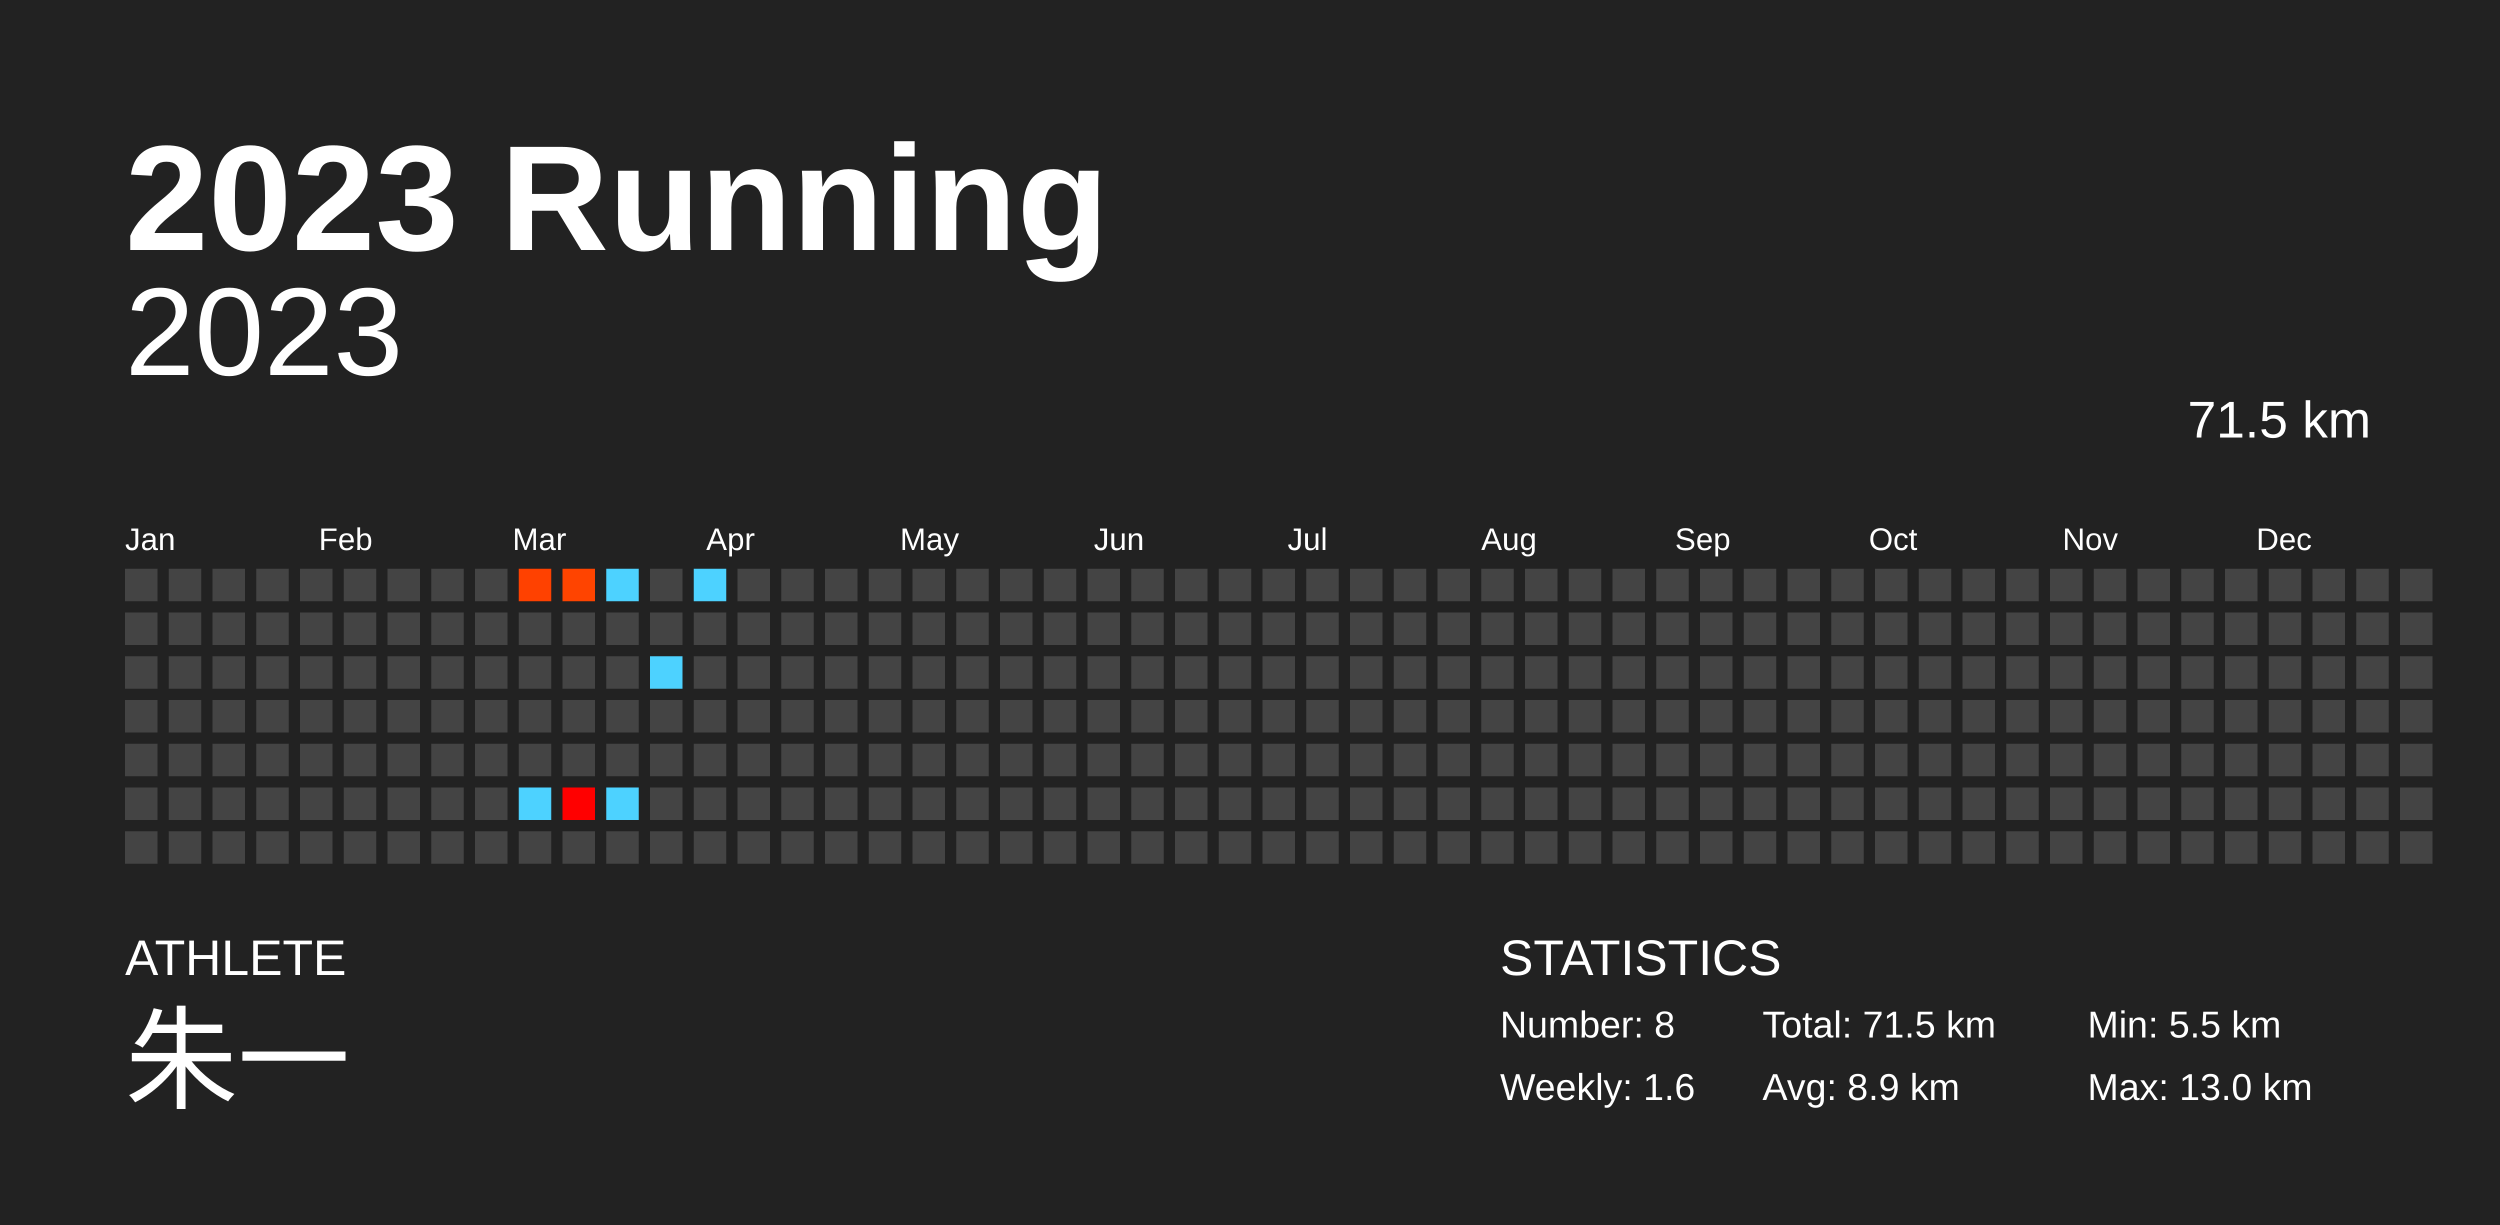
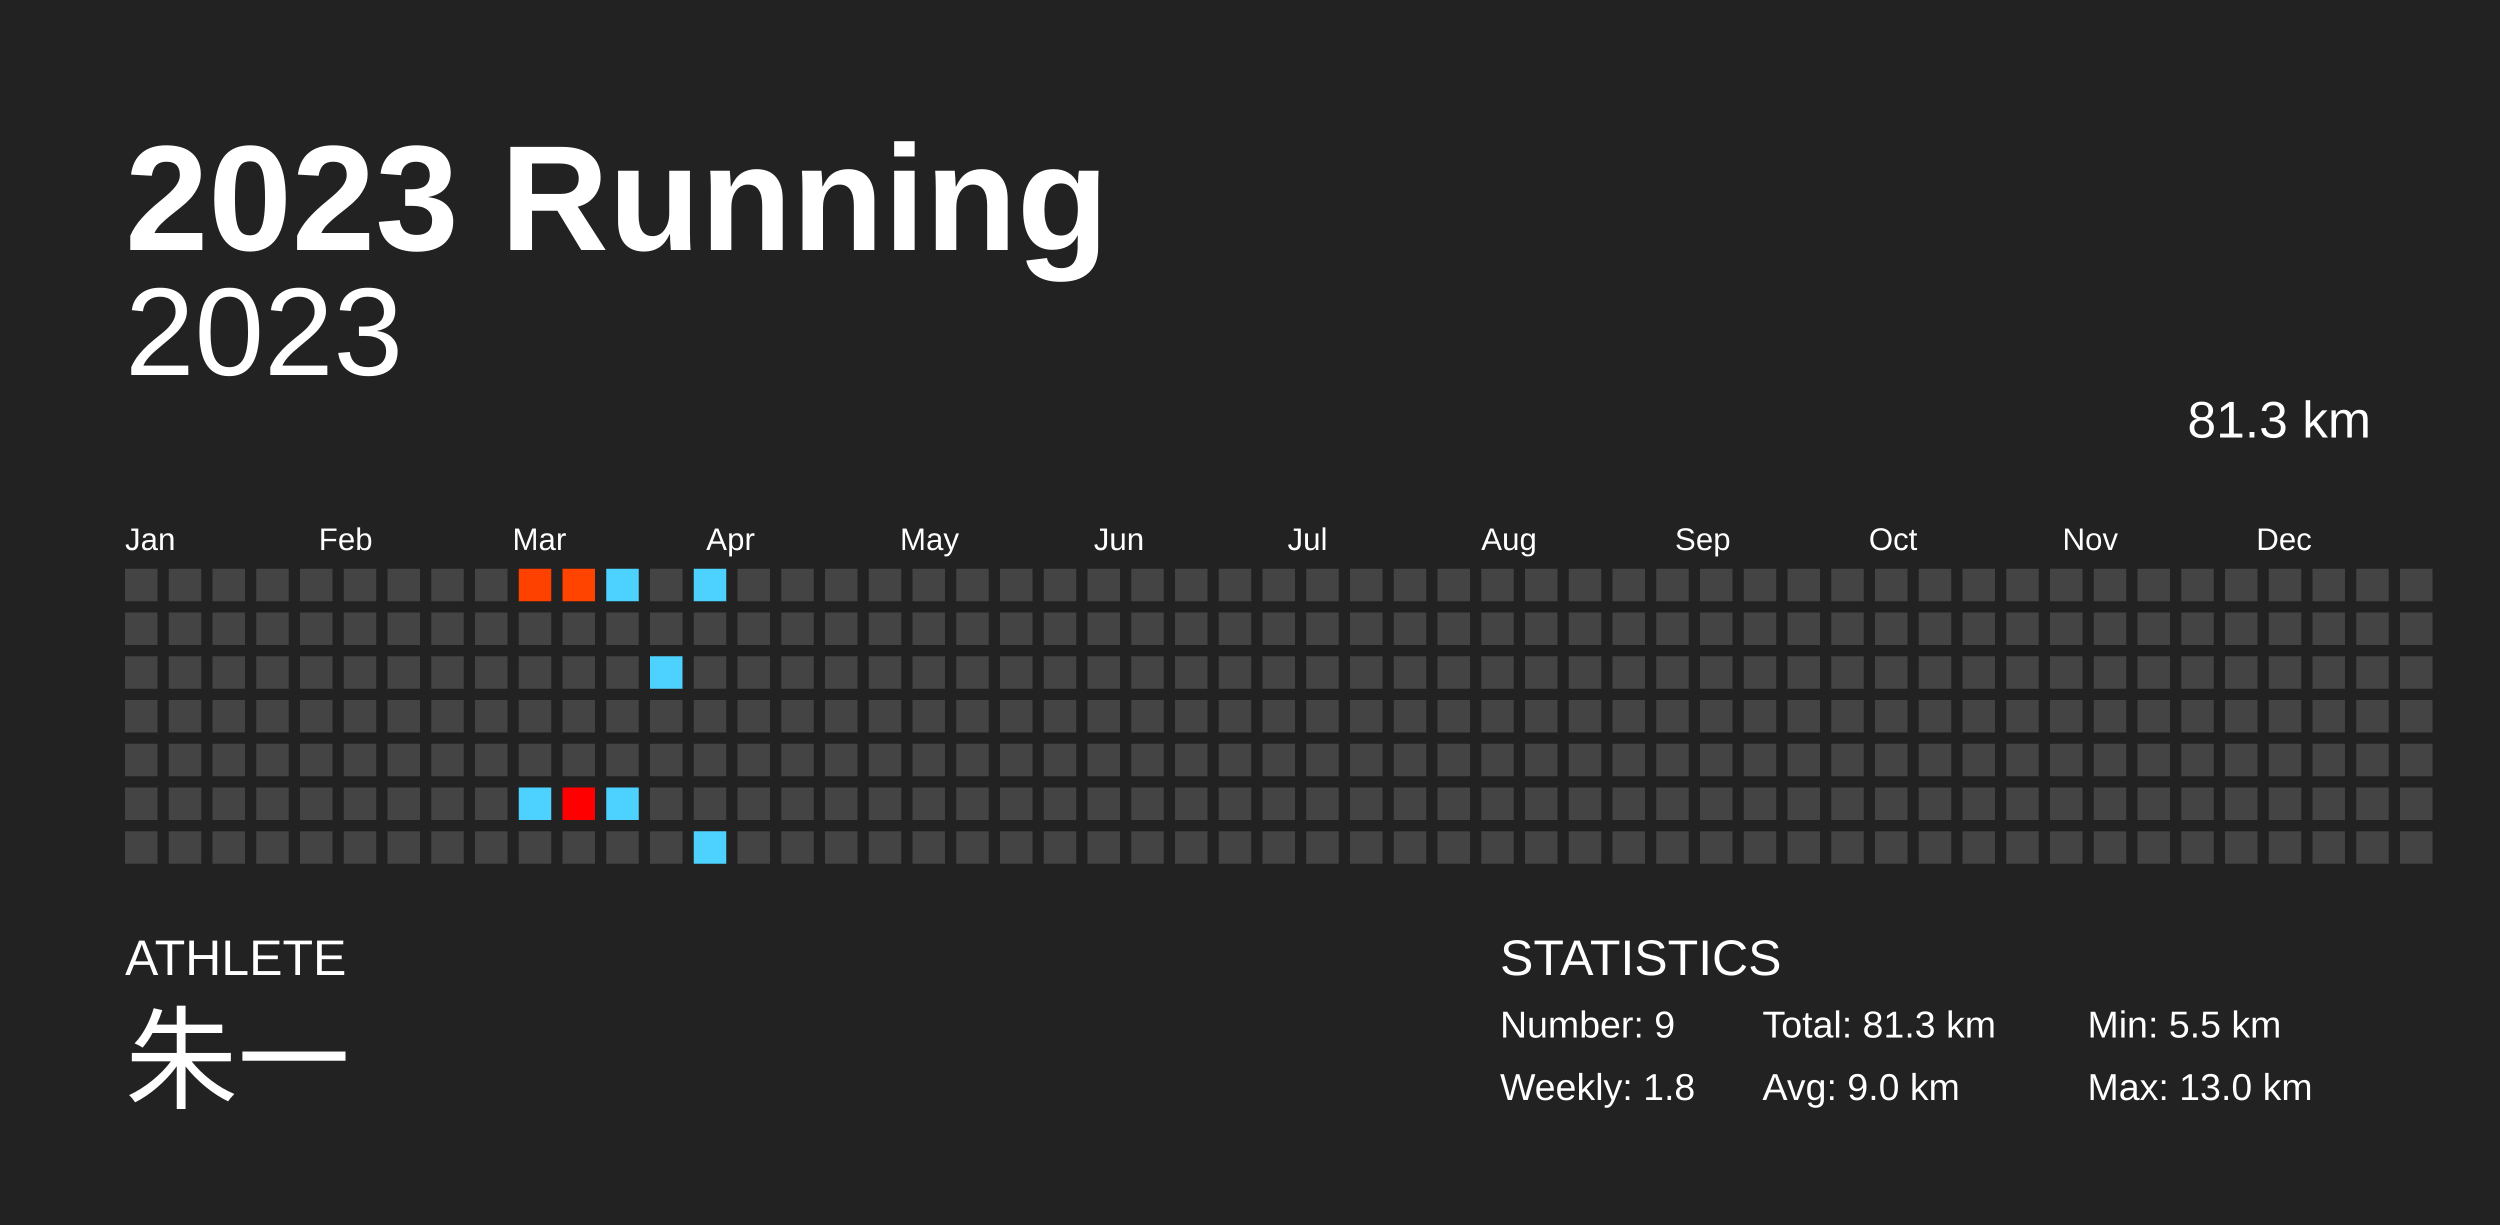
<svg xmlns="http://www.w3.org/2000/svg" baseProfile="full" height="98mm" version="1.1" viewBox="0,0,200,98" width="200mm">
  <defs />
  <rect fill="#222222" height="98" width="200" x="0" y="0" />
  <text fill="#FFFFFF" style="font-size:12px; font-family:Arial; font-weight:bold;" x="10" y="20">2023 Running</text>
  <text fill="#FFFFFF" style="font-size:4px; font-family:Arial" x="10" y="78">ATHLETE</text>
  <text fill="#FFFFFF" style="font-size:9px; font-family:Arial" x="10" y="88">朱一</text>
  <text fill="#FFFFFF" style="font-size:4px; font-family:Arial" x="120" y="78">STATISTICS</text>
-   <text fill="#FFFFFF" style="font-size:3px; font-family:Arial" x="120" y="83">Number: 8</text>
-   <text fill="#FFFFFF" style="font-size:3px; font-family:Arial" x="120" y="88">Weekly: 1.6</text>
-   <text fill="#FFFFFF" style="font-size:3px; font-family:Arial" x="141" y="83">Total: 71.5 km</text>
-   <text fill="#FFFFFF" style="font-size:3px; font-family:Arial" x="141" y="88">Avg: 8.9 km</text>
+   <text fill="#FFFFFF" style="font-size:3px; font-family:Arial" x="120" y="83">Number: 9</text>
+   <text fill="#FFFFFF" style="font-size:3px; font-family:Arial" x="120" y="88">Weekly: 1.8</text>
+   <text fill="#FFFFFF" style="font-size:3px; font-family:Arial" x="141" y="83">Total: 81.3 km</text>
+   <text fill="#FFFFFF" style="font-size:3px; font-family:Arial" x="141" y="88">Avg: 9.0 km</text>
  <text fill="#FFFFFF" style="font-size:3px; font-family:Arial" x="167" y="83">Min: 5.5 km</text>
  <text fill="#FFFFFF" style="font-size:3px; font-family:Arial" x="167" y="88">Max: 13.0 km</text>
  <text alignment-baseline="hanging" fill="#FFFFFF" style="font-size:10.0px; font-family:Arial;" x="10" y="30">2023</text>
-   <text alignment-baseline="hanging" fill="#FFFFFF" style="font-size:4.125px; font-family:Arial;" x="175" y="35">71.5 km</text>
+   <text alignment-baseline="hanging" fill="#FFFFFF" style="font-size:4.125px; font-family:Arial;" x="175" y="35">81.3 km</text>
  <text fill="#FFFFFF" style="font-size:2.5px; font-family:Arial" x="10.0" y="44">Jan</text>
  <text fill="#FFFFFF" style="font-size:2.5px; font-family:Arial" x="25.5" y="44">Feb</text>
  <text fill="#FFFFFF" style="font-size:2.5px; font-family:Arial" x="41.0" y="44">Mar</text>
  <text fill="#FFFFFF" style="font-size:2.5px; font-family:Arial" x="56.5" y="44">Apr</text>
  <text fill="#FFFFFF" style="font-size:2.5px; font-family:Arial" x="72.0" y="44">May</text>
  <text fill="#FFFFFF" style="font-size:2.5px; font-family:Arial" x="87.5" y="44">Jun</text>
  <text fill="#FFFFFF" style="font-size:2.5px; font-family:Arial" x="103.0" y="44">Jul</text>
  <text fill="#FFFFFF" style="font-size:2.5px; font-family:Arial" x="118.5" y="44">Aug</text>
  <text fill="#FFFFFF" style="font-size:2.5px; font-family:Arial" x="134.0" y="44">Sep</text>
  <text fill="#FFFFFF" style="font-size:2.5px; font-family:Arial" x="149.5" y="44">Oct</text>
  <text fill="#FFFFFF" style="font-size:2.5px; font-family:Arial" x="165.0" y="44">Nov</text>
  <text fill="#FFFFFF" style="font-size:2.5px; font-family:Arial" x="180.5" y="44">Dec</text>
  <rect fill="#444444" height="2.6" width="2.6" x="10.0" y="45.5" />
  <rect fill="#444444" height="2.6" width="2.6" x="10.0" y="49.0" />
  <rect fill="#444444" height="2.6" width="2.6" x="10.0" y="52.5" />
  <rect fill="#444444" height="2.6" width="2.6" x="10.0" y="56.0" />
  <rect fill="#444444" height="2.6" width="2.6" x="10.0" y="59.5" />
  <rect fill="#444444" height="2.6" width="2.6" x="10.0" y="63.0" />
  <rect fill="#444444" height="2.6" width="2.6" x="10.0" y="66.5" />
  <rect fill="#444444" height="2.6" width="2.6" x="13.5" y="45.5" />
  <rect fill="#444444" height="2.6" width="2.6" x="13.5" y="49.0" />
  <rect fill="#444444" height="2.6" width="2.6" x="13.5" y="52.5" />
  <rect fill="#444444" height="2.6" width="2.6" x="13.5" y="56.0" />
  <rect fill="#444444" height="2.6" width="2.6" x="13.5" y="59.5" />
  <rect fill="#444444" height="2.6" width="2.6" x="13.5" y="63.0" />
  <rect fill="#444444" height="2.6" width="2.6" x="13.5" y="66.5" />
  <rect fill="#444444" height="2.6" width="2.6" x="17.0" y="45.5" />
  <rect fill="#444444" height="2.6" width="2.6" x="17.0" y="49.0" />
  <rect fill="#444444" height="2.6" width="2.6" x="17.0" y="52.5" />
  <rect fill="#444444" height="2.6" width="2.6" x="17.0" y="56.0" />
  <rect fill="#444444" height="2.6" width="2.6" x="17.0" y="59.5" />
  <rect fill="#444444" height="2.6" width="2.6" x="17.0" y="63.0" />
  <rect fill="#444444" height="2.6" width="2.6" x="17.0" y="66.5" />
  <rect fill="#444444" height="2.6" width="2.6" x="20.5" y="45.5" />
  <rect fill="#444444" height="2.6" width="2.6" x="20.5" y="49.0" />
  <rect fill="#444444" height="2.6" width="2.6" x="20.5" y="52.5" />
  <rect fill="#444444" height="2.6" width="2.6" x="20.5" y="56.0" />
  <rect fill="#444444" height="2.6" width="2.6" x="20.5" y="59.5" />
  <rect fill="#444444" height="2.6" width="2.6" x="20.5" y="63.0" />
  <rect fill="#444444" height="2.6" width="2.6" x="20.5" y="66.5" />
  <rect fill="#444444" height="2.6" width="2.6" x="24.0" y="45.5" />
  <rect fill="#444444" height="2.6" width="2.6" x="24.0" y="49.0" />
  <rect fill="#444444" height="2.6" width="2.6" x="24.0" y="52.5" />
  <rect fill="#444444" height="2.6" width="2.6" x="24.0" y="56.0" />
  <rect fill="#444444" height="2.6" width="2.6" x="24.0" y="59.5" />
  <rect fill="#444444" height="2.6" width="2.6" x="24.0" y="63.0" />
  <rect fill="#444444" height="2.6" width="2.6" x="24.0" y="66.5" />
  <rect fill="#444444" height="2.6" width="2.6" x="27.5" y="45.5" />
  <rect fill="#444444" height="2.6" width="2.6" x="27.5" y="49.0" />
  <rect fill="#444444" height="2.6" width="2.6" x="27.5" y="52.5" />
  <rect fill="#444444" height="2.6" width="2.6" x="27.5" y="56.0" />
  <rect fill="#444444" height="2.6" width="2.6" x="27.5" y="59.5" />
  <rect fill="#444444" height="2.6" width="2.6" x="27.5" y="63.0" />
  <rect fill="#444444" height="2.6" width="2.6" x="27.5" y="66.5" />
  <rect fill="#444444" height="2.6" width="2.6" x="31.0" y="45.5" />
  <rect fill="#444444" height="2.6" width="2.6" x="31.0" y="49.0" />
  <rect fill="#444444" height="2.6" width="2.6" x="31.0" y="52.5" />
  <rect fill="#444444" height="2.6" width="2.6" x="31.0" y="56.0" />
  <rect fill="#444444" height="2.6" width="2.6" x="31.0" y="59.5" />
  <rect fill="#444444" height="2.6" width="2.6" x="31.0" y="63.0" />
  <rect fill="#444444" height="2.6" width="2.6" x="31.0" y="66.5" />
  <rect fill="#444444" height="2.6" width="2.6" x="34.5" y="45.5" />
  <rect fill="#444444" height="2.6" width="2.6" x="34.5" y="49.0" />
  <rect fill="#444444" height="2.6" width="2.6" x="34.5" y="52.5" />
  <rect fill="#444444" height="2.6" width="2.6" x="34.5" y="56.0" />
  <rect fill="#444444" height="2.6" width="2.6" x="34.5" y="59.5" />
  <rect fill="#444444" height="2.6" width="2.6" x="34.5" y="63.0" />
  <rect fill="#444444" height="2.6" width="2.6" x="34.5" y="66.5" />
  <rect fill="#444444" height="2.6" width="2.6" x="38.0" y="45.5" />
  <rect fill="#444444" height="2.6" width="2.6" x="38.0" y="49.0" />
  <rect fill="#444444" height="2.6" width="2.6" x="38.0" y="52.5" />
  <rect fill="#444444" height="2.6" width="2.6" x="38.0" y="56.0" />
  <rect fill="#444444" height="2.6" width="2.6" x="38.0" y="59.5" />
  <rect fill="#444444" height="2.6" width="2.6" x="38.0" y="63.0" />
  <rect fill="#444444" height="2.6" width="2.6" x="38.0" y="66.5" />
  <rect fill="#ff4100" height="2.6" width="2.6" x="41.5" y="45.5" />
  <rect fill="#444444" height="2.6" width="2.6" x="41.5" y="49.0" />
  <rect fill="#444444" height="2.6" width="2.6" x="41.5" y="52.5" />
  <rect fill="#444444" height="2.6" width="2.6" x="41.5" y="56.0" />
  <rect fill="#444444" height="2.6" width="2.6" x="41.5" y="59.5" />
  <rect fill="#4dd2ff" height="2.6" width="2.6" x="41.5" y="63.0" />
  <rect fill="#444444" height="2.6" width="2.6" x="41.5" y="66.5" />
  <rect fill="#ff4400" height="2.6" width="2.6" x="45.0" y="45.5" />
  <rect fill="#444444" height="2.6" width="2.6" x="45.0" y="49.0" />
  <rect fill="#444444" height="2.6" width="2.6" x="45.0" y="52.5" />
  <rect fill="#444444" height="2.6" width="2.6" x="45.0" y="56.0" />
  <rect fill="#444444" height="2.6" width="2.6" x="45.0" y="59.5" />
  <rect fill="#ff0000" height="2.6" width="2.6" x="45.0" y="63.0" />
  <rect fill="#444444" height="2.6" width="2.6" x="45.0" y="66.5" />
  <rect fill="#4dd2ff" height="2.6" width="2.6" x="48.5" y="45.5" />
  <rect fill="#444444" height="2.6" width="2.6" x="48.5" y="49.0" />
  <rect fill="#444444" height="2.6" width="2.6" x="48.5" y="52.5" />
  <rect fill="#444444" height="2.6" width="2.6" x="48.5" y="56.0" />
  <rect fill="#444444" height="2.6" width="2.6" x="48.5" y="59.5" />
  <rect fill="#4dd2ff" height="2.6" width="2.6" x="48.5" y="63.0" />
  <rect fill="#444444" height="2.6" width="2.6" x="48.5" y="66.5" />
  <rect fill="#444444" height="2.6" width="2.6" x="52.0" y="45.5" />
  <rect fill="#444444" height="2.6" width="2.6" x="52.0" y="49.0" />
  <rect fill="#4dd2ff" height="2.6" width="2.6" x="52.0" y="52.5" />
  <rect fill="#444444" height="2.6" width="2.6" x="52.0" y="56.0" />
  <rect fill="#444444" height="2.6" width="2.6" x="52.0" y="59.5" />
  <rect fill="#444444" height="2.6" width="2.6" x="52.0" y="63.0" />
  <rect fill="#444444" height="2.6" width="2.6" x="52.0" y="66.5" />
  <rect fill="#4dd2ff" height="2.6" width="2.6" x="55.5" y="45.5" />
  <rect fill="#444444" height="2.6" width="2.6" x="55.5" y="49.0" />
  <rect fill="#444444" height="2.6" width="2.6" x="55.5" y="52.5" />
  <rect fill="#444444" height="2.6" width="2.6" x="55.5" y="56.0" />
  <rect fill="#444444" height="2.6" width="2.6" x="55.5" y="59.5" />
  <rect fill="#444444" height="2.6" width="2.6" x="55.5" y="63.0" />
-   <rect fill="#444444" height="2.6" width="2.6" x="55.5" y="66.5" />
+   <rect fill="#4dd2ff" height="2.6" width="2.6" x="55.5" y="66.5" />
  <rect fill="#444444" height="2.6" width="2.6" x="59.0" y="45.5" />
  <rect fill="#444444" height="2.6" width="2.6" x="59.0" y="49.0" />
  <rect fill="#444444" height="2.6" width="2.6" x="59.0" y="52.5" />
  <rect fill="#444444" height="2.6" width="2.6" x="59.0" y="56.0" />
  <rect fill="#444444" height="2.6" width="2.6" x="59.0" y="59.5" />
  <rect fill="#444444" height="2.6" width="2.6" x="59.0" y="63.0" />
  <rect fill="#444444" height="2.6" width="2.6" x="59.0" y="66.5" />
  <rect fill="#444444" height="2.6" width="2.6" x="62.5" y="45.5" />
  <rect fill="#444444" height="2.6" width="2.6" x="62.5" y="49.0" />
  <rect fill="#444444" height="2.6" width="2.6" x="62.5" y="52.5" />
  <rect fill="#444444" height="2.6" width="2.6" x="62.5" y="56.0" />
  <rect fill="#444444" height="2.6" width="2.6" x="62.5" y="59.5" />
  <rect fill="#444444" height="2.6" width="2.6" x="62.5" y="63.0" />
  <rect fill="#444444" height="2.6" width="2.6" x="62.5" y="66.5" />
  <rect fill="#444444" height="2.6" width="2.6" x="66.0" y="45.5" />
  <rect fill="#444444" height="2.6" width="2.6" x="66.0" y="49.0" />
  <rect fill="#444444" height="2.6" width="2.6" x="66.0" y="52.5" />
  <rect fill="#444444" height="2.6" width="2.6" x="66.0" y="56.0" />
  <rect fill="#444444" height="2.6" width="2.6" x="66.0" y="59.5" />
  <rect fill="#444444" height="2.6" width="2.6" x="66.0" y="63.0" />
  <rect fill="#444444" height="2.6" width="2.6" x="66.0" y="66.5" />
  <rect fill="#444444" height="2.6" width="2.6" x="69.5" y="45.5" />
  <rect fill="#444444" height="2.6" width="2.6" x="69.5" y="49.0" />
  <rect fill="#444444" height="2.6" width="2.6" x="69.5" y="52.5" />
  <rect fill="#444444" height="2.6" width="2.6" x="69.5" y="56.0" />
  <rect fill="#444444" height="2.6" width="2.6" x="69.5" y="59.5" />
  <rect fill="#444444" height="2.6" width="2.6" x="69.5" y="63.0" />
  <rect fill="#444444" height="2.6" width="2.6" x="69.5" y="66.5" />
  <rect fill="#444444" height="2.6" width="2.6" x="73.0" y="45.5" />
  <rect fill="#444444" height="2.6" width="2.6" x="73.0" y="49.0" />
  <rect fill="#444444" height="2.6" width="2.6" x="73.0" y="52.5" />
  <rect fill="#444444" height="2.6" width="2.6" x="73.0" y="56.0" />
  <rect fill="#444444" height="2.6" width="2.6" x="73.0" y="59.5" />
  <rect fill="#444444" height="2.6" width="2.6" x="73.0" y="63.0" />
  <rect fill="#444444" height="2.6" width="2.6" x="73.0" y="66.5" />
  <rect fill="#444444" height="2.6" width="2.6" x="76.5" y="45.5" />
  <rect fill="#444444" height="2.6" width="2.6" x="76.5" y="49.0" />
  <rect fill="#444444" height="2.6" width="2.6" x="76.5" y="52.5" />
  <rect fill="#444444" height="2.6" width="2.6" x="76.5" y="56.0" />
  <rect fill="#444444" height="2.6" width="2.6" x="76.5" y="59.5" />
  <rect fill="#444444" height="2.6" width="2.6" x="76.5" y="63.0" />
  <rect fill="#444444" height="2.6" width="2.6" x="76.5" y="66.5" />
  <rect fill="#444444" height="2.6" width="2.6" x="80.0" y="45.5" />
  <rect fill="#444444" height="2.6" width="2.6" x="80.0" y="49.0" />
  <rect fill="#444444" height="2.6" width="2.6" x="80.0" y="52.5" />
  <rect fill="#444444" height="2.6" width="2.6" x="80.0" y="56.0" />
  <rect fill="#444444" height="2.6" width="2.6" x="80.0" y="59.5" />
  <rect fill="#444444" height="2.6" width="2.6" x="80.0" y="63.0" />
  <rect fill="#444444" height="2.6" width="2.6" x="80.0" y="66.5" />
  <rect fill="#444444" height="2.6" width="2.6" x="83.5" y="45.5" />
  <rect fill="#444444" height="2.6" width="2.6" x="83.5" y="49.0" />
  <rect fill="#444444" height="2.6" width="2.6" x="83.5" y="52.5" />
  <rect fill="#444444" height="2.6" width="2.6" x="83.5" y="56.0" />
  <rect fill="#444444" height="2.6" width="2.6" x="83.5" y="59.5" />
  <rect fill="#444444" height="2.6" width="2.6" x="83.5" y="63.0" />
  <rect fill="#444444" height="2.6" width="2.6" x="83.5" y="66.5" />
  <rect fill="#444444" height="2.6" width="2.6" x="87.0" y="45.5" />
  <rect fill="#444444" height="2.6" width="2.6" x="87.0" y="49.0" />
  <rect fill="#444444" height="2.6" width="2.6" x="87.0" y="52.5" />
  <rect fill="#444444" height="2.6" width="2.6" x="87.0" y="56.0" />
  <rect fill="#444444" height="2.6" width="2.6" x="87.0" y="59.5" />
  <rect fill="#444444" height="2.6" width="2.6" x="87.0" y="63.0" />
  <rect fill="#444444" height="2.6" width="2.6" x="87.0" y="66.5" />
  <rect fill="#444444" height="2.6" width="2.6" x="90.5" y="45.5" />
  <rect fill="#444444" height="2.6" width="2.6" x="90.5" y="49.0" />
  <rect fill="#444444" height="2.6" width="2.6" x="90.5" y="52.5" />
  <rect fill="#444444" height="2.6" width="2.6" x="90.5" y="56.0" />
  <rect fill="#444444" height="2.6" width="2.6" x="90.5" y="59.5" />
  <rect fill="#444444" height="2.6" width="2.6" x="90.5" y="63.0" />
  <rect fill="#444444" height="2.6" width="2.6" x="90.5" y="66.5" />
  <rect fill="#444444" height="2.6" width="2.6" x="94.0" y="45.5" />
  <rect fill="#444444" height="2.6" width="2.6" x="94.0" y="49.0" />
  <rect fill="#444444" height="2.6" width="2.6" x="94.0" y="52.5" />
  <rect fill="#444444" height="2.6" width="2.6" x="94.0" y="56.0" />
  <rect fill="#444444" height="2.6" width="2.6" x="94.0" y="59.5" />
  <rect fill="#444444" height="2.6" width="2.6" x="94.0" y="63.0" />
  <rect fill="#444444" height="2.6" width="2.6" x="94.0" y="66.5" />
  <rect fill="#444444" height="2.6" width="2.6" x="97.5" y="45.5" />
  <rect fill="#444444" height="2.6" width="2.6" x="97.5" y="49.0" />
  <rect fill="#444444" height="2.6" width="2.6" x="97.5" y="52.5" />
  <rect fill="#444444" height="2.6" width="2.6" x="97.5" y="56.0" />
  <rect fill="#444444" height="2.6" width="2.6" x="97.5" y="59.5" />
  <rect fill="#444444" height="2.6" width="2.6" x="97.5" y="63.0" />
  <rect fill="#444444" height="2.6" width="2.6" x="97.5" y="66.5" />
  <rect fill="#444444" height="2.6" width="2.6" x="101.0" y="45.5" />
  <rect fill="#444444" height="2.6" width="2.6" x="101.0" y="49.0" />
  <rect fill="#444444" height="2.6" width="2.6" x="101.0" y="52.5" />
  <rect fill="#444444" height="2.6" width="2.6" x="101.0" y="56.0" />
  <rect fill="#444444" height="2.6" width="2.6" x="101.0" y="59.5" />
  <rect fill="#444444" height="2.6" width="2.6" x="101.0" y="63.0" />
  <rect fill="#444444" height="2.6" width="2.6" x="101.0" y="66.5" />
  <rect fill="#444444" height="2.6" width="2.6" x="104.5" y="45.5" />
  <rect fill="#444444" height="2.6" width="2.6" x="104.5" y="49.0" />
  <rect fill="#444444" height="2.6" width="2.6" x="104.5" y="52.5" />
  <rect fill="#444444" height="2.6" width="2.6" x="104.5" y="56.0" />
  <rect fill="#444444" height="2.6" width="2.6" x="104.5" y="59.5" />
  <rect fill="#444444" height="2.6" width="2.6" x="104.5" y="63.0" />
  <rect fill="#444444" height="2.6" width="2.6" x="104.5" y="66.5" />
  <rect fill="#444444" height="2.6" width="2.6" x="108.0" y="45.5" />
  <rect fill="#444444" height="2.6" width="2.6" x="108.0" y="49.0" />
  <rect fill="#444444" height="2.6" width="2.6" x="108.0" y="52.5" />
  <rect fill="#444444" height="2.6" width="2.6" x="108.0" y="56.0" />
  <rect fill="#444444" height="2.6" width="2.6" x="108.0" y="59.5" />
  <rect fill="#444444" height="2.6" width="2.6" x="108.0" y="63.0" />
  <rect fill="#444444" height="2.6" width="2.6" x="108.0" y="66.5" />
  <rect fill="#444444" height="2.6" width="2.6" x="111.5" y="45.5" />
  <rect fill="#444444" height="2.6" width="2.6" x="111.5" y="49.0" />
  <rect fill="#444444" height="2.6" width="2.6" x="111.5" y="52.5" />
  <rect fill="#444444" height="2.6" width="2.6" x="111.5" y="56.0" />
  <rect fill="#444444" height="2.6" width="2.6" x="111.5" y="59.5" />
  <rect fill="#444444" height="2.6" width="2.6" x="111.5" y="63.0" />
  <rect fill="#444444" height="2.6" width="2.6" x="111.5" y="66.5" />
  <rect fill="#444444" height="2.6" width="2.6" x="115.0" y="45.5" />
  <rect fill="#444444" height="2.6" width="2.6" x="115.0" y="49.0" />
  <rect fill="#444444" height="2.6" width="2.6" x="115.0" y="52.5" />
  <rect fill="#444444" height="2.6" width="2.6" x="115.0" y="56.0" />
  <rect fill="#444444" height="2.6" width="2.6" x="115.0" y="59.5" />
  <rect fill="#444444" height="2.6" width="2.6" x="115.0" y="63.0" />
  <rect fill="#444444" height="2.6" width="2.6" x="115.0" y="66.5" />
  <rect fill="#444444" height="2.6" width="2.6" x="118.5" y="45.5" />
  <rect fill="#444444" height="2.6" width="2.6" x="118.5" y="49.0" />
  <rect fill="#444444" height="2.6" width="2.6" x="118.5" y="52.5" />
  <rect fill="#444444" height="2.6" width="2.6" x="118.5" y="56.0" />
  <rect fill="#444444" height="2.6" width="2.6" x="118.5" y="59.5" />
  <rect fill="#444444" height="2.6" width="2.6" x="118.5" y="63.0" />
  <rect fill="#444444" height="2.6" width="2.6" x="118.5" y="66.5" />
  <rect fill="#444444" height="2.6" width="2.6" x="122.0" y="45.5" />
  <rect fill="#444444" height="2.6" width="2.6" x="122.0" y="49.0" />
  <rect fill="#444444" height="2.6" width="2.6" x="122.0" y="52.5" />
  <rect fill="#444444" height="2.6" width="2.6" x="122.0" y="56.0" />
  <rect fill="#444444" height="2.6" width="2.6" x="122.0" y="59.5" />
  <rect fill="#444444" height="2.6" width="2.6" x="122.0" y="63.0" />
  <rect fill="#444444" height="2.6" width="2.6" x="122.0" y="66.5" />
  <rect fill="#444444" height="2.6" width="2.6" x="125.5" y="45.5" />
  <rect fill="#444444" height="2.6" width="2.6" x="125.5" y="49.0" />
  <rect fill="#444444" height="2.6" width="2.6" x="125.5" y="52.5" />
  <rect fill="#444444" height="2.6" width="2.6" x="125.5" y="56.0" />
  <rect fill="#444444" height="2.6" width="2.6" x="125.5" y="59.5" />
  <rect fill="#444444" height="2.6" width="2.6" x="125.5" y="63.0" />
  <rect fill="#444444" height="2.6" width="2.6" x="125.5" y="66.5" />
  <rect fill="#444444" height="2.6" width="2.6" x="129.0" y="45.5" />
  <rect fill="#444444" height="2.6" width="2.6" x="129.0" y="49.0" />
  <rect fill="#444444" height="2.6" width="2.6" x="129.0" y="52.5" />
  <rect fill="#444444" height="2.6" width="2.6" x="129.0" y="56.0" />
  <rect fill="#444444" height="2.6" width="2.6" x="129.0" y="59.5" />
  <rect fill="#444444" height="2.6" width="2.6" x="129.0" y="63.0" />
  <rect fill="#444444" height="2.6" width="2.6" x="129.0" y="66.5" />
  <rect fill="#444444" height="2.6" width="2.6" x="132.5" y="45.5" />
  <rect fill="#444444" height="2.6" width="2.6" x="132.5" y="49.0" />
  <rect fill="#444444" height="2.6" width="2.6" x="132.5" y="52.5" />
  <rect fill="#444444" height="2.6" width="2.6" x="132.5" y="56.0" />
  <rect fill="#444444" height="2.6" width="2.6" x="132.5" y="59.5" />
  <rect fill="#444444" height="2.6" width="2.6" x="132.5" y="63.0" />
  <rect fill="#444444" height="2.6" width="2.6" x="132.5" y="66.5" />
  <rect fill="#444444" height="2.6" width="2.6" x="136.0" y="45.5" />
  <rect fill="#444444" height="2.6" width="2.6" x="136.0" y="49.0" />
  <rect fill="#444444" height="2.6" width="2.6" x="136.0" y="52.5" />
  <rect fill="#444444" height="2.6" width="2.6" x="136.0" y="56.0" />
  <rect fill="#444444" height="2.6" width="2.6" x="136.0" y="59.5" />
  <rect fill="#444444" height="2.6" width="2.6" x="136.0" y="63.0" />
  <rect fill="#444444" height="2.6" width="2.6" x="136.0" y="66.5" />
  <rect fill="#444444" height="2.6" width="2.6" x="139.5" y="45.5" />
  <rect fill="#444444" height="2.6" width="2.6" x="139.5" y="49.0" />
  <rect fill="#444444" height="2.6" width="2.6" x="139.5" y="52.5" />
  <rect fill="#444444" height="2.6" width="2.6" x="139.5" y="56.0" />
  <rect fill="#444444" height="2.6" width="2.6" x="139.5" y="59.5" />
  <rect fill="#444444" height="2.6" width="2.6" x="139.5" y="63.0" />
  <rect fill="#444444" height="2.6" width="2.6" x="139.5" y="66.5" />
  <rect fill="#444444" height="2.6" width="2.6" x="143.0" y="45.5" />
  <rect fill="#444444" height="2.6" width="2.6" x="143.0" y="49.0" />
  <rect fill="#444444" height="2.6" width="2.6" x="143.0" y="52.5" />
  <rect fill="#444444" height="2.6" width="2.6" x="143.0" y="56.0" />
  <rect fill="#444444" height="2.6" width="2.6" x="143.0" y="59.5" />
  <rect fill="#444444" height="2.6" width="2.6" x="143.0" y="63.0" />
  <rect fill="#444444" height="2.6" width="2.6" x="143.0" y="66.5" />
  <rect fill="#444444" height="2.6" width="2.6" x="146.5" y="45.5" />
  <rect fill="#444444" height="2.6" width="2.6" x="146.5" y="49.0" />
  <rect fill="#444444" height="2.6" width="2.6" x="146.5" y="52.5" />
  <rect fill="#444444" height="2.6" width="2.6" x="146.5" y="56.0" />
  <rect fill="#444444" height="2.6" width="2.6" x="146.5" y="59.5" />
  <rect fill="#444444" height="2.6" width="2.6" x="146.5" y="63.0" />
  <rect fill="#444444" height="2.6" width="2.6" x="146.5" y="66.5" />
  <rect fill="#444444" height="2.6" width="2.6" x="150.0" y="45.5" />
  <rect fill="#444444" height="2.6" width="2.6" x="150.0" y="49.0" />
  <rect fill="#444444" height="2.6" width="2.6" x="150.0" y="52.5" />
  <rect fill="#444444" height="2.6" width="2.6" x="150.0" y="56.0" />
  <rect fill="#444444" height="2.6" width="2.6" x="150.0" y="59.5" />
  <rect fill="#444444" height="2.6" width="2.6" x="150.0" y="63.0" />
  <rect fill="#444444" height="2.6" width="2.6" x="150.0" y="66.5" />
  <rect fill="#444444" height="2.6" width="2.6" x="153.5" y="45.5" />
  <rect fill="#444444" height="2.6" width="2.6" x="153.5" y="49.0" />
  <rect fill="#444444" height="2.6" width="2.6" x="153.5" y="52.5" />
  <rect fill="#444444" height="2.6" width="2.6" x="153.5" y="56.0" />
  <rect fill="#444444" height="2.6" width="2.6" x="153.5" y="59.5" />
  <rect fill="#444444" height="2.6" width="2.6" x="153.5" y="63.0" />
  <rect fill="#444444" height="2.6" width="2.6" x="153.5" y="66.5" />
  <rect fill="#444444" height="2.6" width="2.6" x="157.0" y="45.5" />
  <rect fill="#444444" height="2.6" width="2.6" x="157.0" y="49.0" />
  <rect fill="#444444" height="2.6" width="2.6" x="157.0" y="52.5" />
  <rect fill="#444444" height="2.6" width="2.6" x="157.0" y="56.0" />
  <rect fill="#444444" height="2.6" width="2.6" x="157.0" y="59.5" />
  <rect fill="#444444" height="2.6" width="2.6" x="157.0" y="63.0" />
  <rect fill="#444444" height="2.6" width="2.6" x="157.0" y="66.5" />
  <rect fill="#444444" height="2.6" width="2.6" x="160.5" y="45.5" />
  <rect fill="#444444" height="2.6" width="2.6" x="160.5" y="49.0" />
  <rect fill="#444444" height="2.6" width="2.6" x="160.5" y="52.5" />
  <rect fill="#444444" height="2.6" width="2.6" x="160.5" y="56.0" />
  <rect fill="#444444" height="2.6" width="2.6" x="160.5" y="59.5" />
  <rect fill="#444444" height="2.6" width="2.6" x="160.5" y="63.0" />
  <rect fill="#444444" height="2.6" width="2.6" x="160.5" y="66.5" />
  <rect fill="#444444" height="2.6" width="2.6" x="164.0" y="45.5" />
  <rect fill="#444444" height="2.6" width="2.6" x="164.0" y="49.0" />
  <rect fill="#444444" height="2.6" width="2.6" x="164.0" y="52.5" />
  <rect fill="#444444" height="2.6" width="2.6" x="164.0" y="56.0" />
  <rect fill="#444444" height="2.6" width="2.6" x="164.0" y="59.5" />
  <rect fill="#444444" height="2.6" width="2.6" x="164.0" y="63.0" />
  <rect fill="#444444" height="2.6" width="2.6" x="164.0" y="66.5" />
  <rect fill="#444444" height="2.6" width="2.6" x="167.5" y="45.5" />
  <rect fill="#444444" height="2.6" width="2.6" x="167.5" y="49.0" />
  <rect fill="#444444" height="2.6" width="2.6" x="167.5" y="52.5" />
  <rect fill="#444444" height="2.6" width="2.6" x="167.5" y="56.0" />
  <rect fill="#444444" height="2.6" width="2.6" x="167.5" y="59.5" />
  <rect fill="#444444" height="2.6" width="2.6" x="167.5" y="63.0" />
  <rect fill="#444444" height="2.6" width="2.6" x="167.5" y="66.5" />
  <rect fill="#444444" height="2.6" width="2.6" x="171.0" y="45.5" />
  <rect fill="#444444" height="2.6" width="2.6" x="171.0" y="49.0" />
  <rect fill="#444444" height="2.6" width="2.6" x="171.0" y="52.5" />
  <rect fill="#444444" height="2.6" width="2.6" x="171.0" y="56.0" />
  <rect fill="#444444" height="2.6" width="2.6" x="171.0" y="59.5" />
  <rect fill="#444444" height="2.6" width="2.6" x="171.0" y="63.0" />
  <rect fill="#444444" height="2.6" width="2.6" x="171.0" y="66.5" />
  <rect fill="#444444" height="2.6" width="2.6" x="174.5" y="45.5" />
  <rect fill="#444444" height="2.6" width="2.6" x="174.5" y="49.0" />
  <rect fill="#444444" height="2.6" width="2.6" x="174.5" y="52.5" />
  <rect fill="#444444" height="2.6" width="2.6" x="174.5" y="56.0" />
  <rect fill="#444444" height="2.6" width="2.6" x="174.5" y="59.5" />
  <rect fill="#444444" height="2.6" width="2.6" x="174.5" y="63.0" />
  <rect fill="#444444" height="2.6" width="2.6" x="174.5" y="66.5" />
  <rect fill="#444444" height="2.6" width="2.6" x="178.0" y="45.5" />
  <rect fill="#444444" height="2.6" width="2.6" x="178.0" y="49.0" />
  <rect fill="#444444" height="2.6" width="2.6" x="178.0" y="52.5" />
  <rect fill="#444444" height="2.6" width="2.6" x="178.0" y="56.0" />
  <rect fill="#444444" height="2.6" width="2.6" x="178.0" y="59.5" />
  <rect fill="#444444" height="2.6" width="2.6" x="178.0" y="63.0" />
  <rect fill="#444444" height="2.6" width="2.6" x="178.0" y="66.5" />
  <rect fill="#444444" height="2.6" width="2.6" x="181.5" y="45.5" />
  <rect fill="#444444" height="2.6" width="2.6" x="181.5" y="49.0" />
  <rect fill="#444444" height="2.6" width="2.6" x="181.5" y="52.5" />
  <rect fill="#444444" height="2.6" width="2.6" x="181.5" y="56.0" />
  <rect fill="#444444" height="2.6" width="2.6" x="181.5" y="59.5" />
  <rect fill="#444444" height="2.6" width="2.6" x="181.5" y="63.0" />
  <rect fill="#444444" height="2.6" width="2.6" x="181.5" y="66.5" />
  <rect fill="#444444" height="2.6" width="2.6" x="185.0" y="45.5" />
  <rect fill="#444444" height="2.6" width="2.6" x="185.0" y="49.0" />
  <rect fill="#444444" height="2.6" width="2.6" x="185.0" y="52.5" />
  <rect fill="#444444" height="2.6" width="2.6" x="185.0" y="56.0" />
  <rect fill="#444444" height="2.6" width="2.6" x="185.0" y="59.5" />
  <rect fill="#444444" height="2.6" width="2.6" x="185.0" y="63.0" />
  <rect fill="#444444" height="2.6" width="2.6" x="185.0" y="66.5" />
  <rect fill="#444444" height="2.6" width="2.6" x="188.5" y="45.5" />
  <rect fill="#444444" height="2.6" width="2.6" x="188.5" y="49.0" />
  <rect fill="#444444" height="2.6" width="2.6" x="188.5" y="52.5" />
  <rect fill="#444444" height="2.6" width="2.6" x="188.5" y="56.0" />
  <rect fill="#444444" height="2.6" width="2.6" x="188.5" y="59.5" />
  <rect fill="#444444" height="2.6" width="2.6" x="188.5" y="63.0" />
  <rect fill="#444444" height="2.6" width="2.6" x="188.5" y="66.5" />
  <rect fill="#444444" height="2.6" width="2.6" x="192.0" y="45.5" />
  <rect fill="#444444" height="2.6" width="2.6" x="192.0" y="49.0" />
  <rect fill="#444444" height="2.6" width="2.6" x="192.0" y="52.5" />
  <rect fill="#444444" height="2.6" width="2.6" x="192.0" y="56.0" />
  <rect fill="#444444" height="2.6" width="2.6" x="192.0" y="59.5" />
  <rect fill="#444444" height="2.6" width="2.6" x="192.0" y="63.0" />
  <rect fill="#444444" height="2.6" width="2.6" x="192.0" y="66.5" />
</svg>
